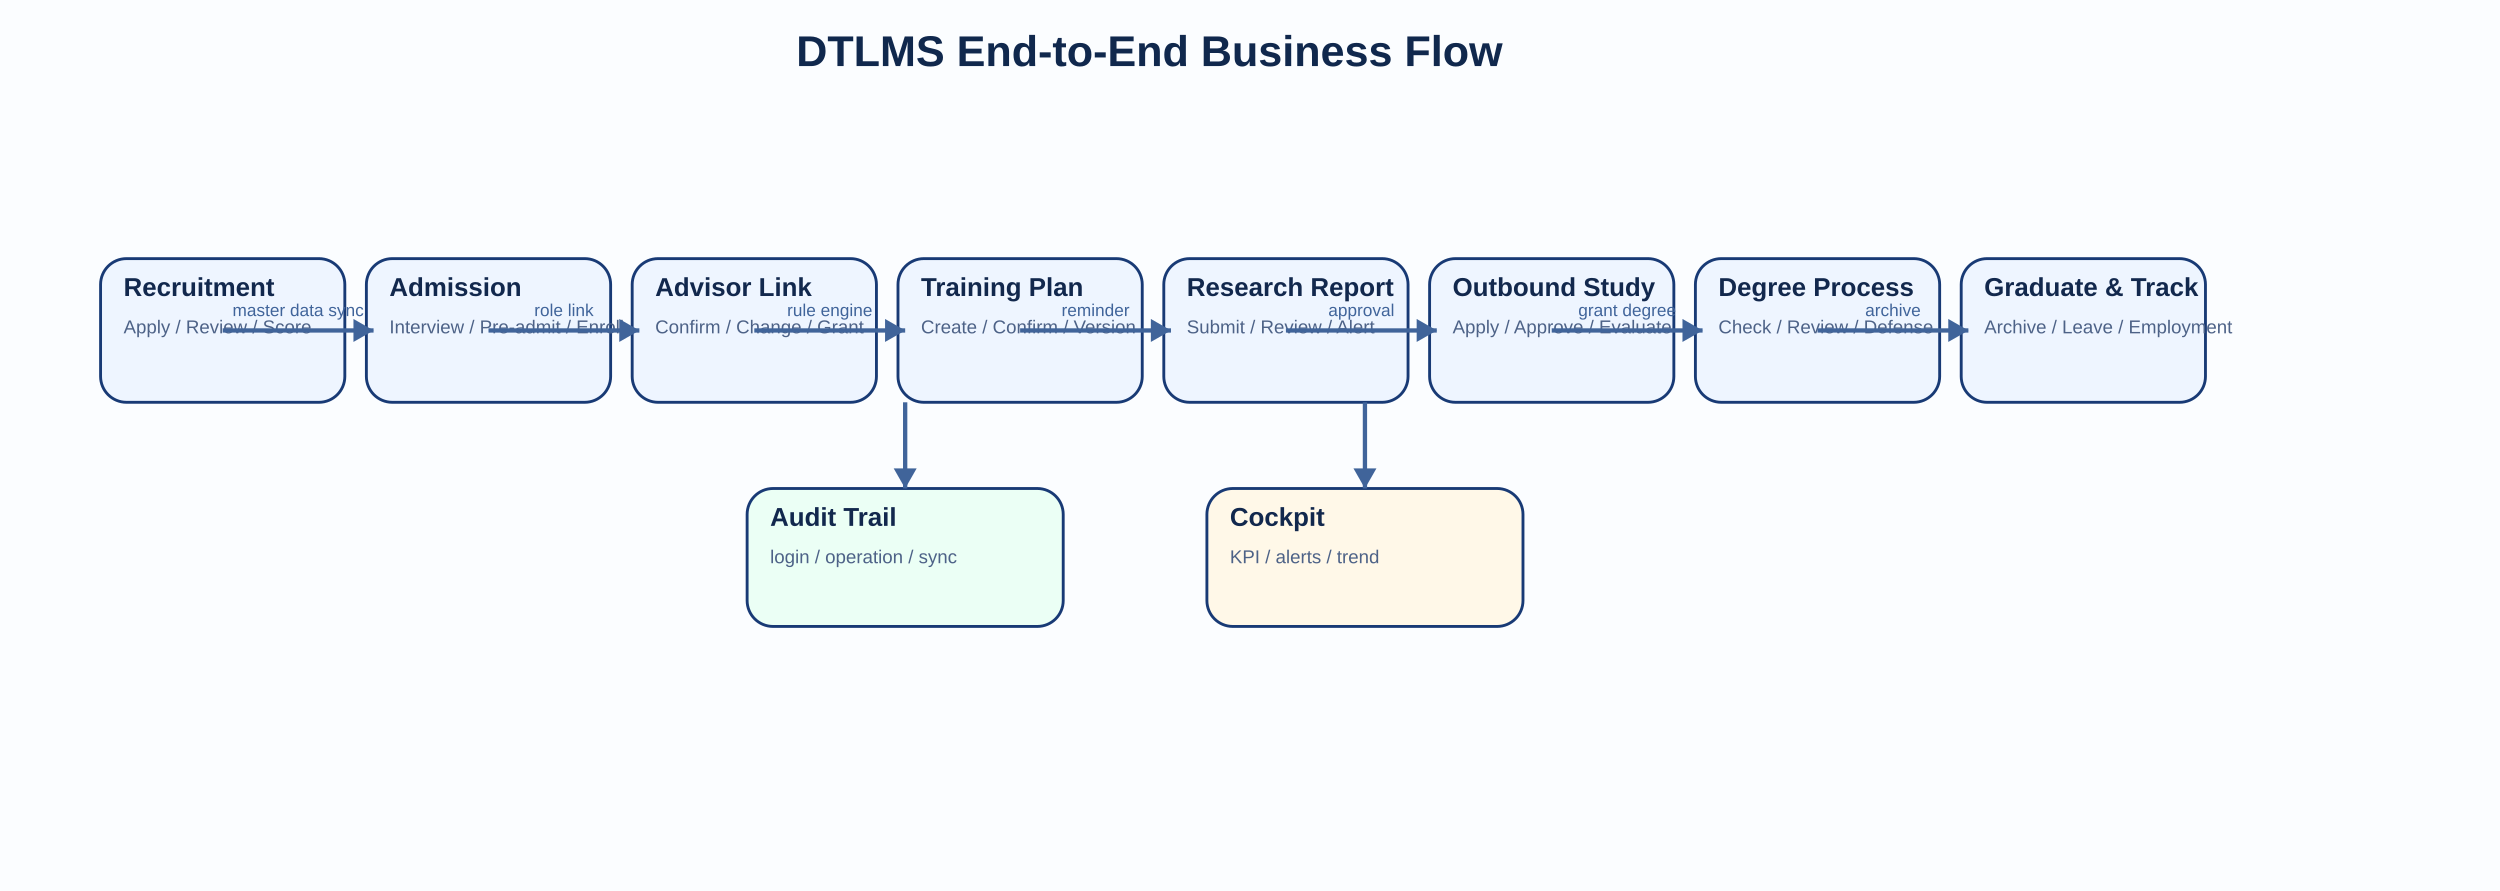
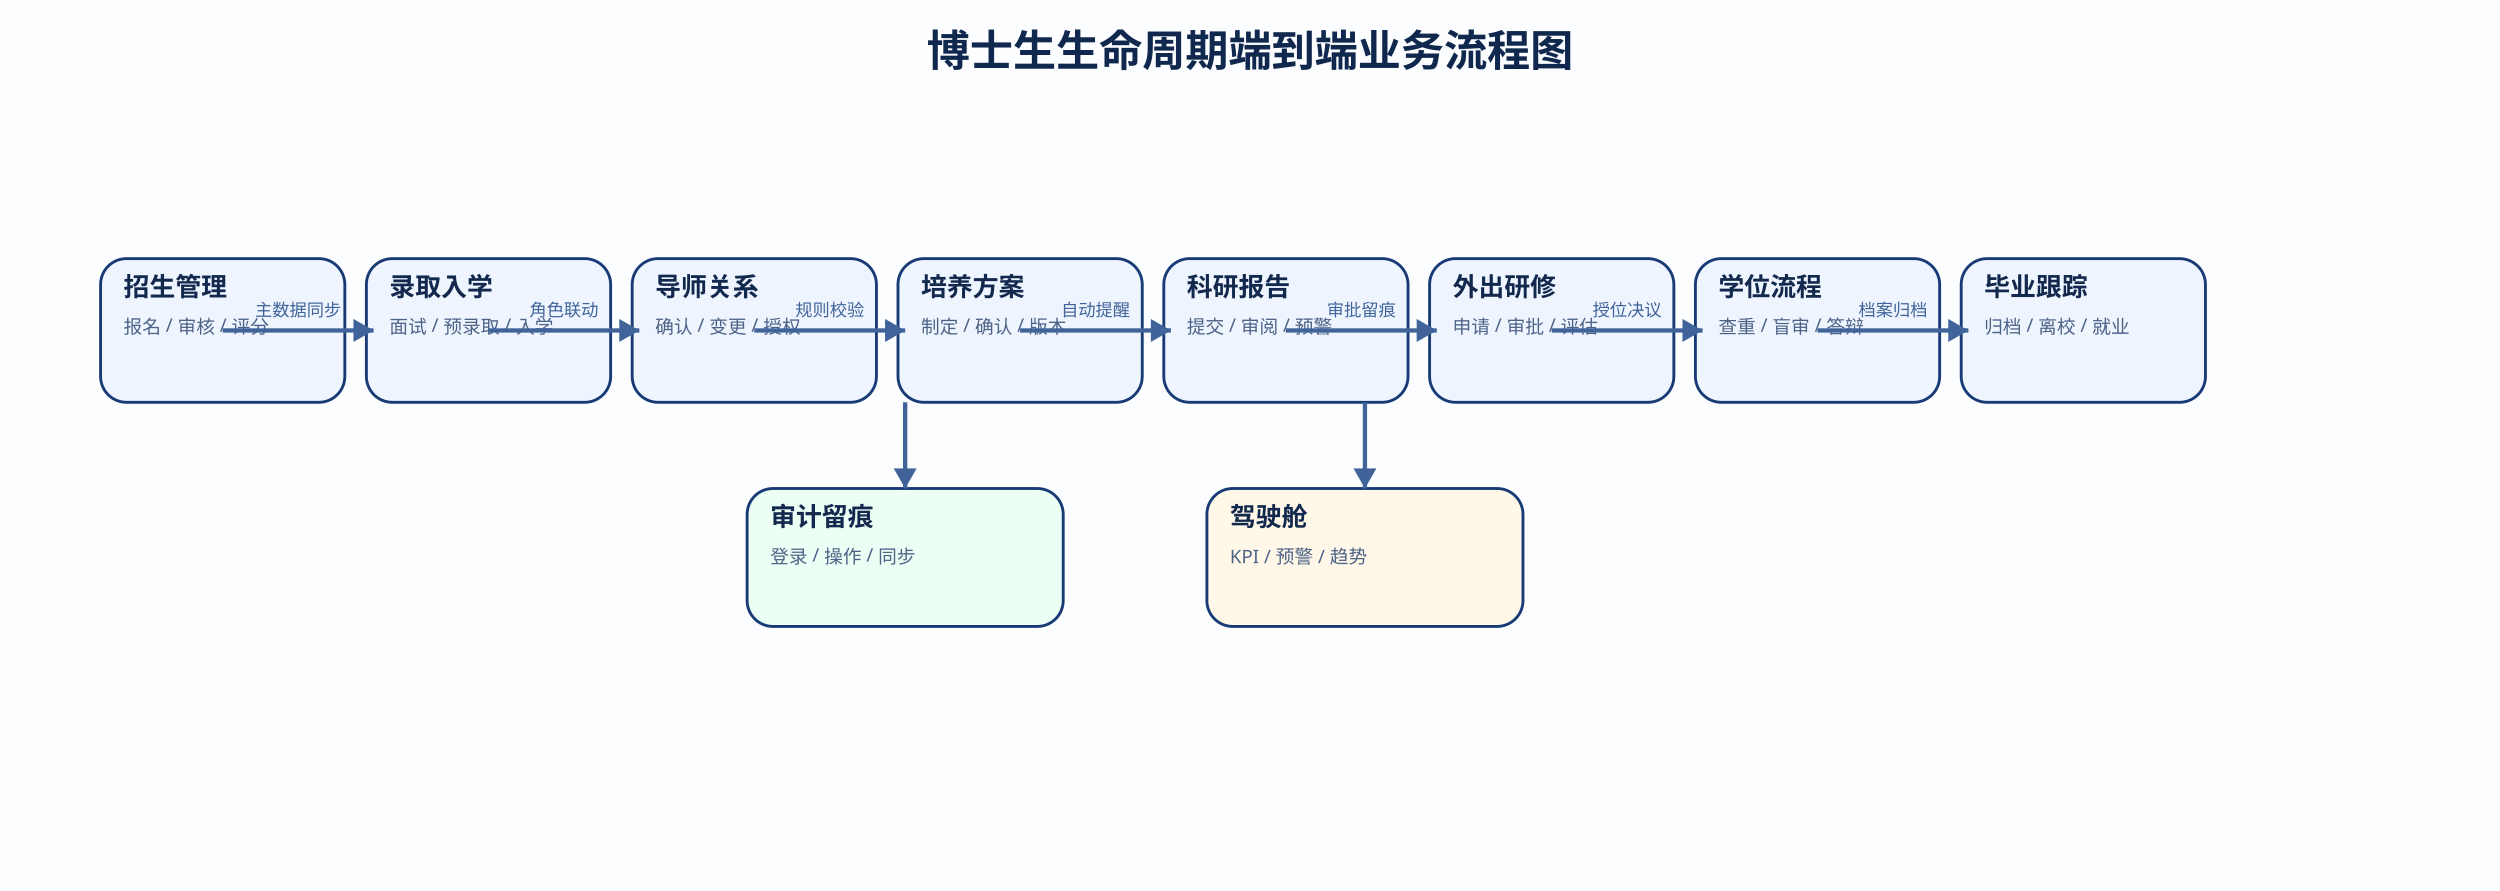
<svg xmlns="http://www.w3.org/2000/svg" baseProfile="full" height="620px" version="1.1" viewBox="0,0,1740,620" width="1740px">
  <defs />
  <rect fill="#fbfdff" height="620" width="1740" x="0" y="0" />
-   <text fill="#10284d" font-family="Arial" font-size="30" font-weight="bold" text-anchor="middle" x="800" y="46">DTLMS End-to-End Business Flow</text>
+   <text fill="#10284d" font-family="Microsoft YaHei" font-size="30" font-weight="bold" text-anchor="middle" x="870" y="46">博士生生命周期端到端业务流程图</text>
  <rect fill="#eef5ff" height="100" rx="18" ry="18" stroke="#183a75" stroke-width="2" width="170" x="70" y="180" />
-   <text fill="#12284d" font-family="Arial" font-size="18" font-weight="bold" x="86" y="206">Recruitment</text>
-   <text fill="#4d6287" font-family="Arial" font-size="13" x="86" y="232">Apply / Review / Score</text>
+   <text fill="#12284d" font-family="Microsoft YaHei" font-size="18" font-weight="bold" x="86" y="206">招生管理</text>
+   <text fill="#4d6287" font-family="Microsoft YaHei" font-size="13" x="86" y="232">报名 / 审核 / 评分</text>
  <rect fill="#eef5ff" height="100" rx="18" ry="18" stroke="#183a75" stroke-width="2" width="170" x="255" y="180" />
-   <text fill="#12284d" font-family="Arial" font-size="18" font-weight="bold" x="271" y="206">Admission</text>
-   <text fill="#4d6287" font-family="Arial" font-size="13" x="271" y="232">Interview / Pre-admit / Enroll</text>
+   <text fill="#12284d" font-family="Microsoft YaHei" font-size="18" font-weight="bold" x="271" y="206">录取入学</text>
+   <text fill="#4d6287" font-family="Microsoft YaHei" font-size="13" x="271" y="232">面试 / 预录取 / 入学</text>
  <rect fill="#eef5ff" height="100" rx="18" ry="18" stroke="#183a75" stroke-width="2" width="170" x="440" y="180" />
-   <text fill="#12284d" font-family="Arial" font-size="18" font-weight="bold" x="456" y="206">Advisor Link</text>
-   <text fill="#4d6287" font-family="Arial" font-size="13" x="456" y="232">Confirm / Change / Grant</text>
+   <text fill="#12284d" font-family="Microsoft YaHei" font-size="18" font-weight="bold" x="456" y="206">导师关系</text>
+   <text fill="#4d6287" font-family="Microsoft YaHei" font-size="13" x="456" y="232">确认 / 变更 / 授权</text>
  <rect fill="#eef5ff" height="100" rx="18" ry="18" stroke="#183a75" stroke-width="2" width="170" x="625" y="180" />
-   <text fill="#12284d" font-family="Arial" font-size="18" font-weight="bold" x="641" y="206">Training Plan</text>
-   <text fill="#4d6287" font-family="Arial" font-size="13" x="641" y="232">Create / Confirm / Version</text>
+   <text fill="#12284d" font-family="Microsoft YaHei" font-size="18" font-weight="bold" x="641" y="206">培养方案</text>
+   <text fill="#4d6287" font-family="Microsoft YaHei" font-size="13" x="641" y="232">制定 / 确认 / 版本</text>
  <rect fill="#eef5ff" height="100" rx="18" ry="18" stroke="#183a75" stroke-width="2" width="170" x="810" y="180" />
-   <text fill="#12284d" font-family="Arial" font-size="18" font-weight="bold" x="826" y="206">Research Report</text>
-   <text fill="#4d6287" font-family="Arial" font-size="13" x="826" y="232">Submit / Review / Alert</text>
+   <text fill="#12284d" font-family="Microsoft YaHei" font-size="18" font-weight="bold" x="826" y="206">科研报告</text>
+   <text fill="#4d6287" font-family="Microsoft YaHei" font-size="13" x="826" y="232">提交 / 审阅 / 预警</text>
  <rect fill="#eef5ff" height="100" rx="18" ry="18" stroke="#183a75" stroke-width="2" width="170" x="995" y="180" />
-   <text fill="#12284d" font-family="Arial" font-size="18" font-weight="bold" x="1011" y="206">Outbound Study</text>
-   <text fill="#4d6287" font-family="Arial" font-size="13" x="1011" y="232">Apply / Approve / Evaluate</text>
+   <text fill="#12284d" font-family="Microsoft YaHei" font-size="18" font-weight="bold" x="1011" y="206">外出研修</text>
+   <text fill="#4d6287" font-family="Microsoft YaHei" font-size="13" x="1011" y="232">申请 / 审批 / 评估</text>
  <rect fill="#eef5ff" height="100" rx="18" ry="18" stroke="#183a75" stroke-width="2" width="170" x="1180" y="180" />
-   <text fill="#12284d" font-family="Arial" font-size="18" font-weight="bold" x="1196" y="206">Degree Process</text>
-   <text fill="#4d6287" font-family="Arial" font-size="13" x="1196" y="232">Check / Review / Defense</text>
+   <text fill="#12284d" font-family="Microsoft YaHei" font-size="18" font-weight="bold" x="1196" y="206">学位流程</text>
+   <text fill="#4d6287" font-family="Microsoft YaHei" font-size="13" x="1196" y="232">查重 / 盲审 / 答辩</text>
  <rect fill="#eef5ff" height="100" rx="18" ry="18" stroke="#183a75" stroke-width="2" width="170" x="1365" y="180" />
-   <text fill="#12284d" font-family="Arial" font-size="18" font-weight="bold" x="1381" y="206">Graduate &amp; Track</text>
-   <text fill="#4d6287" font-family="Arial" font-size="13" x="1381" y="232">Archive / Leave / Employment</text>
+   <text fill="#12284d" font-family="Microsoft YaHei" font-size="18" font-weight="bold" x="1381" y="206">毕业跟踪</text>
+   <text fill="#4d6287" font-family="Microsoft YaHei" font-size="13" x="1381" y="232">归档 / 离校 / 就业</text>
  <line stroke="#40649a" stroke-width="3" x1="155" x2="260" y1="230" y2="230" />
  <polygon fill="#40649a" points="260,230 246,222 246,238" />
-   <text fill="#40649a" font-family="Arial" font-size="12" text-anchor="middle" x="207.5" y="220.0">master data sync</text>
+   <text fill="#40649a" font-family="Microsoft YaHei" font-size="12" text-anchor="middle" x="207.5" y="220.0">主数据同步</text>
  <line stroke="#40649a" stroke-width="3" x1="340" x2="445" y1="230" y2="230" />
  <polygon fill="#40649a" points="445,230 431,222 431,238" />
-   <text fill="#40649a" font-family="Arial" font-size="12" text-anchor="middle" x="392.5" y="220.0">role link</text>
+   <text fill="#40649a" font-family="Microsoft YaHei" font-size="12" text-anchor="middle" x="392.5" y="220.0">角色联动</text>
  <line stroke="#40649a" stroke-width="3" x1="525" x2="630" y1="230" y2="230" />
  <polygon fill="#40649a" points="630,230 616,222 616,238" />
-   <text fill="#40649a" font-family="Arial" font-size="12" text-anchor="middle" x="577.5" y="220.0">rule engine</text>
+   <text fill="#40649a" font-family="Microsoft YaHei" font-size="12" text-anchor="middle" x="577.5" y="220.0">规则校验</text>
  <line stroke="#40649a" stroke-width="3" x1="710" x2="815" y1="230" y2="230" />
  <polygon fill="#40649a" points="815,230 801,222 801,238" />
-   <text fill="#40649a" font-family="Arial" font-size="12" text-anchor="middle" x="762.5" y="220.0">reminder</text>
+   <text fill="#40649a" font-family="Microsoft YaHei" font-size="12" text-anchor="middle" x="762.5" y="220.0">自动提醒</text>
  <line stroke="#40649a" stroke-width="3" x1="895" x2="1000" y1="230" y2="230" />
  <polygon fill="#40649a" points="1000,230 986,222 986,238" />
-   <text fill="#40649a" font-family="Arial" font-size="12" text-anchor="middle" x="947.5" y="220.0">approval</text>
+   <text fill="#40649a" font-family="Microsoft YaHei" font-size="12" text-anchor="middle" x="947.5" y="220.0">审批留痕</text>
  <line stroke="#40649a" stroke-width="3" x1="1080" x2="1185" y1="230" y2="230" />
  <polygon fill="#40649a" points="1185,230 1171,222 1171,238" />
-   <text fill="#40649a" font-family="Arial" font-size="12" text-anchor="middle" x="1132.5" y="220.0">grant degree</text>
+   <text fill="#40649a" font-family="Microsoft YaHei" font-size="12" text-anchor="middle" x="1132.5" y="220.0">授位决议</text>
  <line stroke="#40649a" stroke-width="3" x1="1265" x2="1370" y1="230" y2="230" />
  <polygon fill="#40649a" points="1370,230 1356,222 1356,238" />
-   <text fill="#40649a" font-family="Arial" font-size="12" text-anchor="middle" x="1317.5" y="220.0">archive</text>
+   <text fill="#40649a" font-family="Microsoft YaHei" font-size="12" text-anchor="middle" x="1317.5" y="220.0">档案归档</text>
  <rect fill="#ebfff5" height="96" rx="18" ry="18" stroke="#183a75" stroke-width="2" width="220" x="520" y="340" />
-   <text fill="#12284d" font-family="Arial" font-size="18" font-weight="bold" x="536" y="366">Audit Trail</text>
-   <text fill="#4d6287" font-family="Arial" font-size="13" x="536" y="392">login / operation / sync</text>
+   <text fill="#12284d" font-family="Microsoft YaHei" font-size="18" font-weight="bold" x="536" y="366">审计留痕</text>
+   <text fill="#4d6287" font-family="Microsoft YaHei" font-size="13" x="536" y="392">登录 / 操作 / 同步</text>
  <rect fill="#fff8e8" height="96" rx="18" ry="18" stroke="#183a75" stroke-width="2" width="220" x="840" y="340" />
-   <text fill="#12284d" font-family="Arial" font-size="18" font-weight="bold" x="856" y="366">Cockpit</text>
-   <text fill="#4d6287" font-family="Arial" font-size="13" x="856" y="392">KPI / alerts / trend</text>
+   <text fill="#12284d" font-family="Microsoft YaHei" font-size="18" font-weight="bold" x="856" y="366">驾驶舱</text>
+   <text fill="#4d6287" font-family="Microsoft YaHei" font-size="13" x="856" y="392">KPI / 预警 / 趋势</text>
  <line stroke="#40649a" stroke-width="3" x1="630" x2="630" y1="280" y2="340" />
  <polygon fill="#40649a" points="630,340 622,326 638,326" />
  <line stroke="#40649a" stroke-width="3" x1="950" x2="950" y1="280" y2="340" />
  <polygon fill="#40649a" points="950,340 942,326 958,326" />
</svg>
